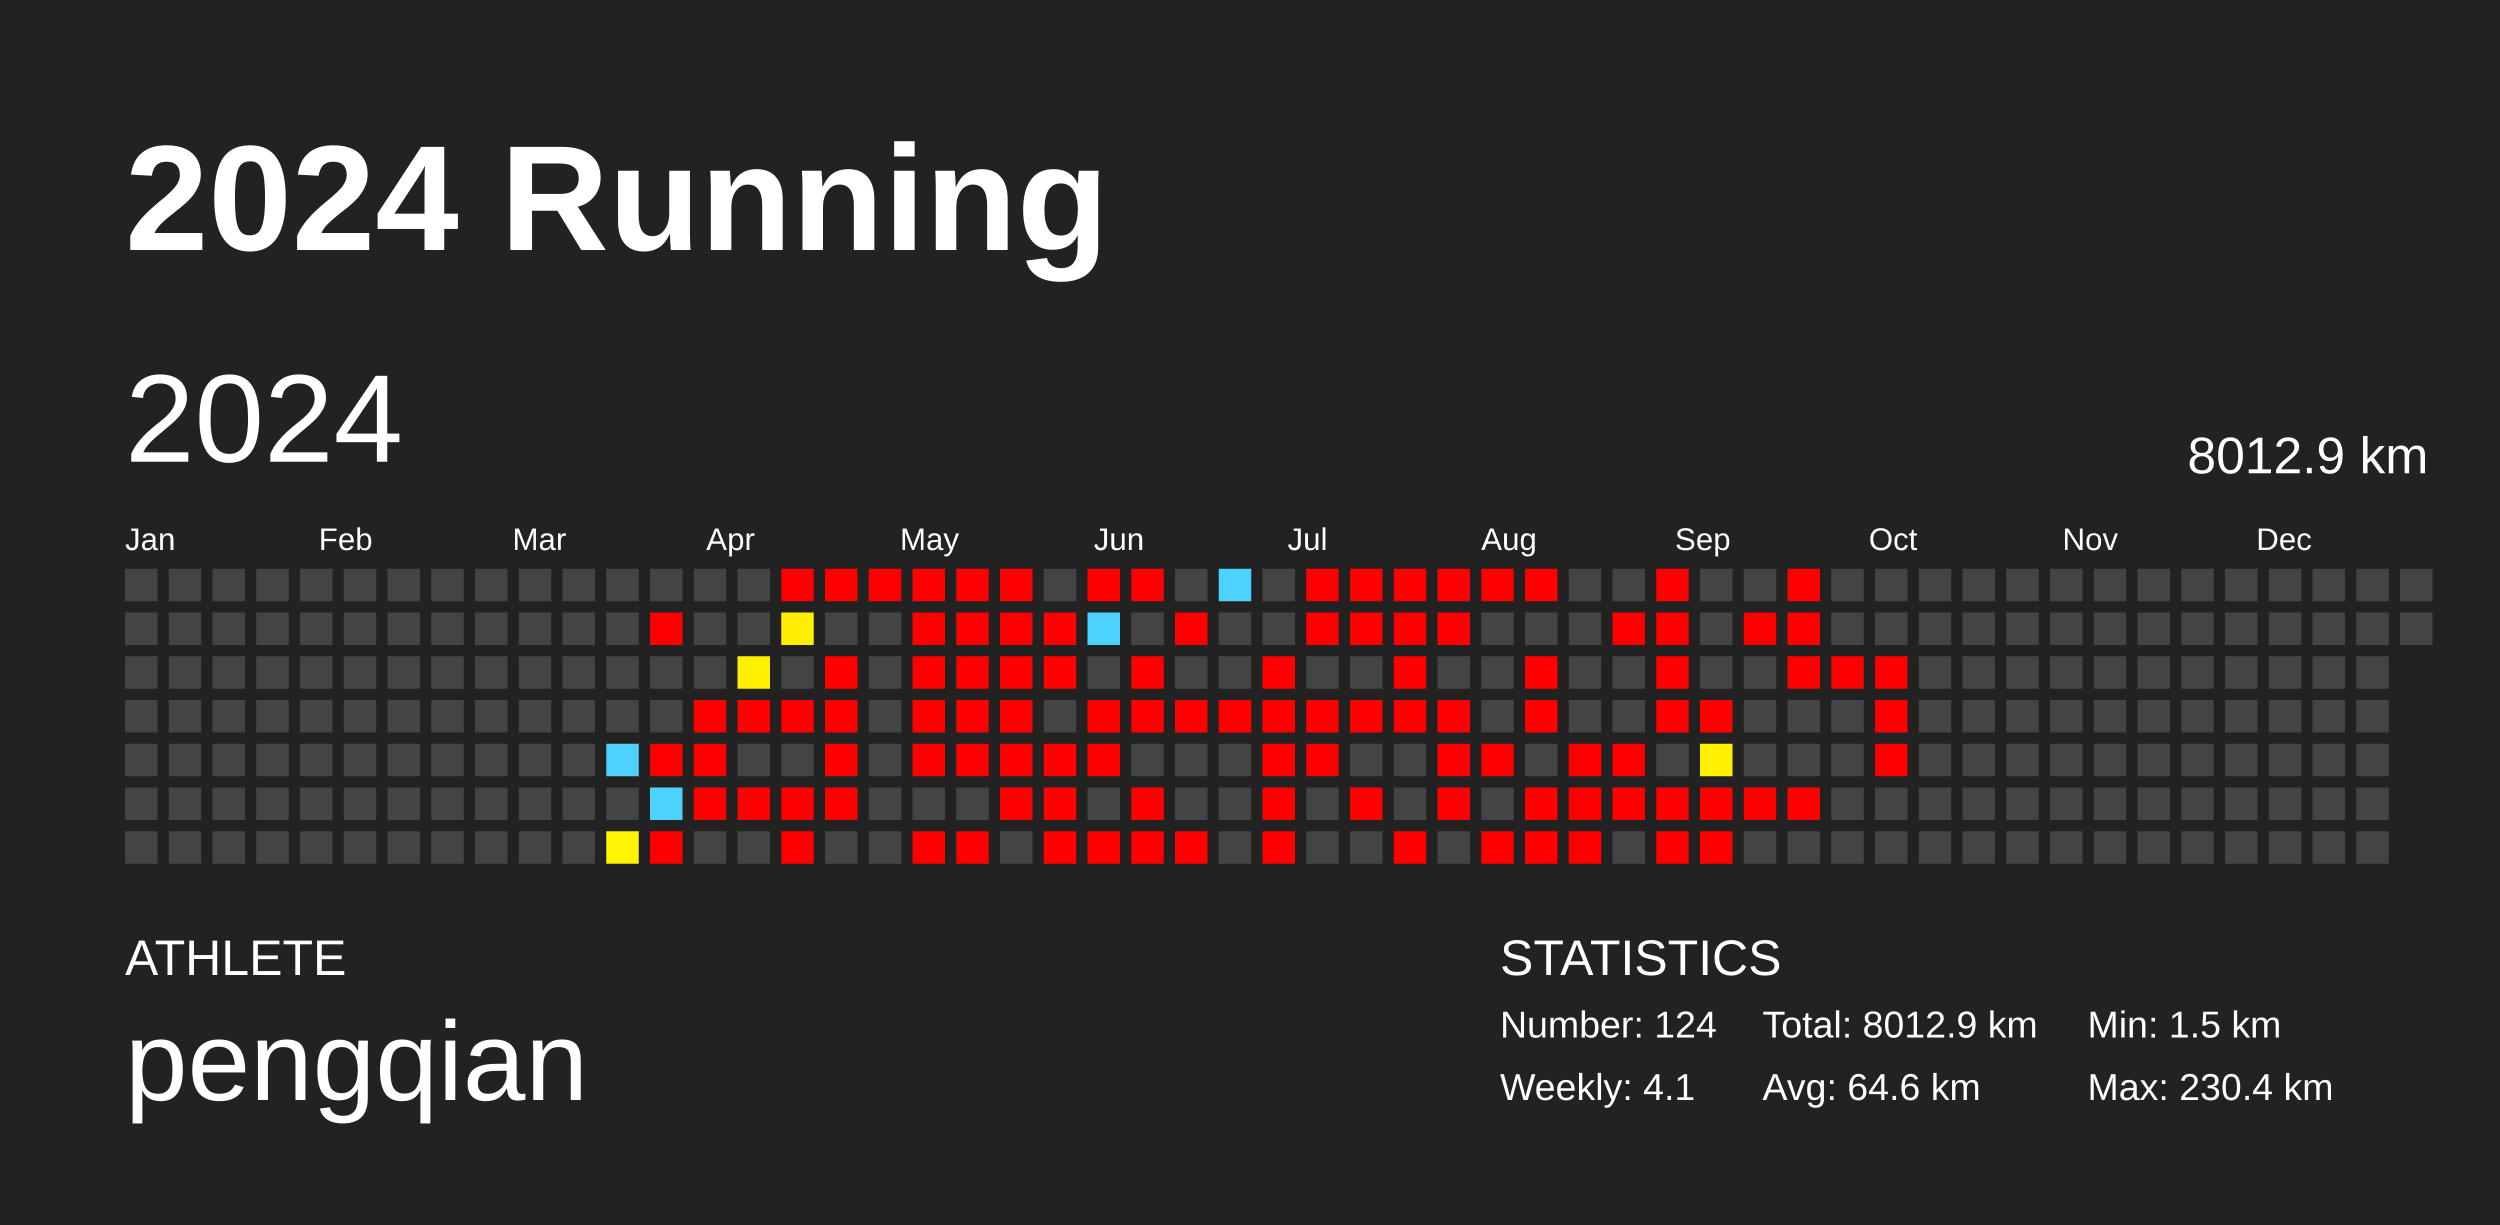
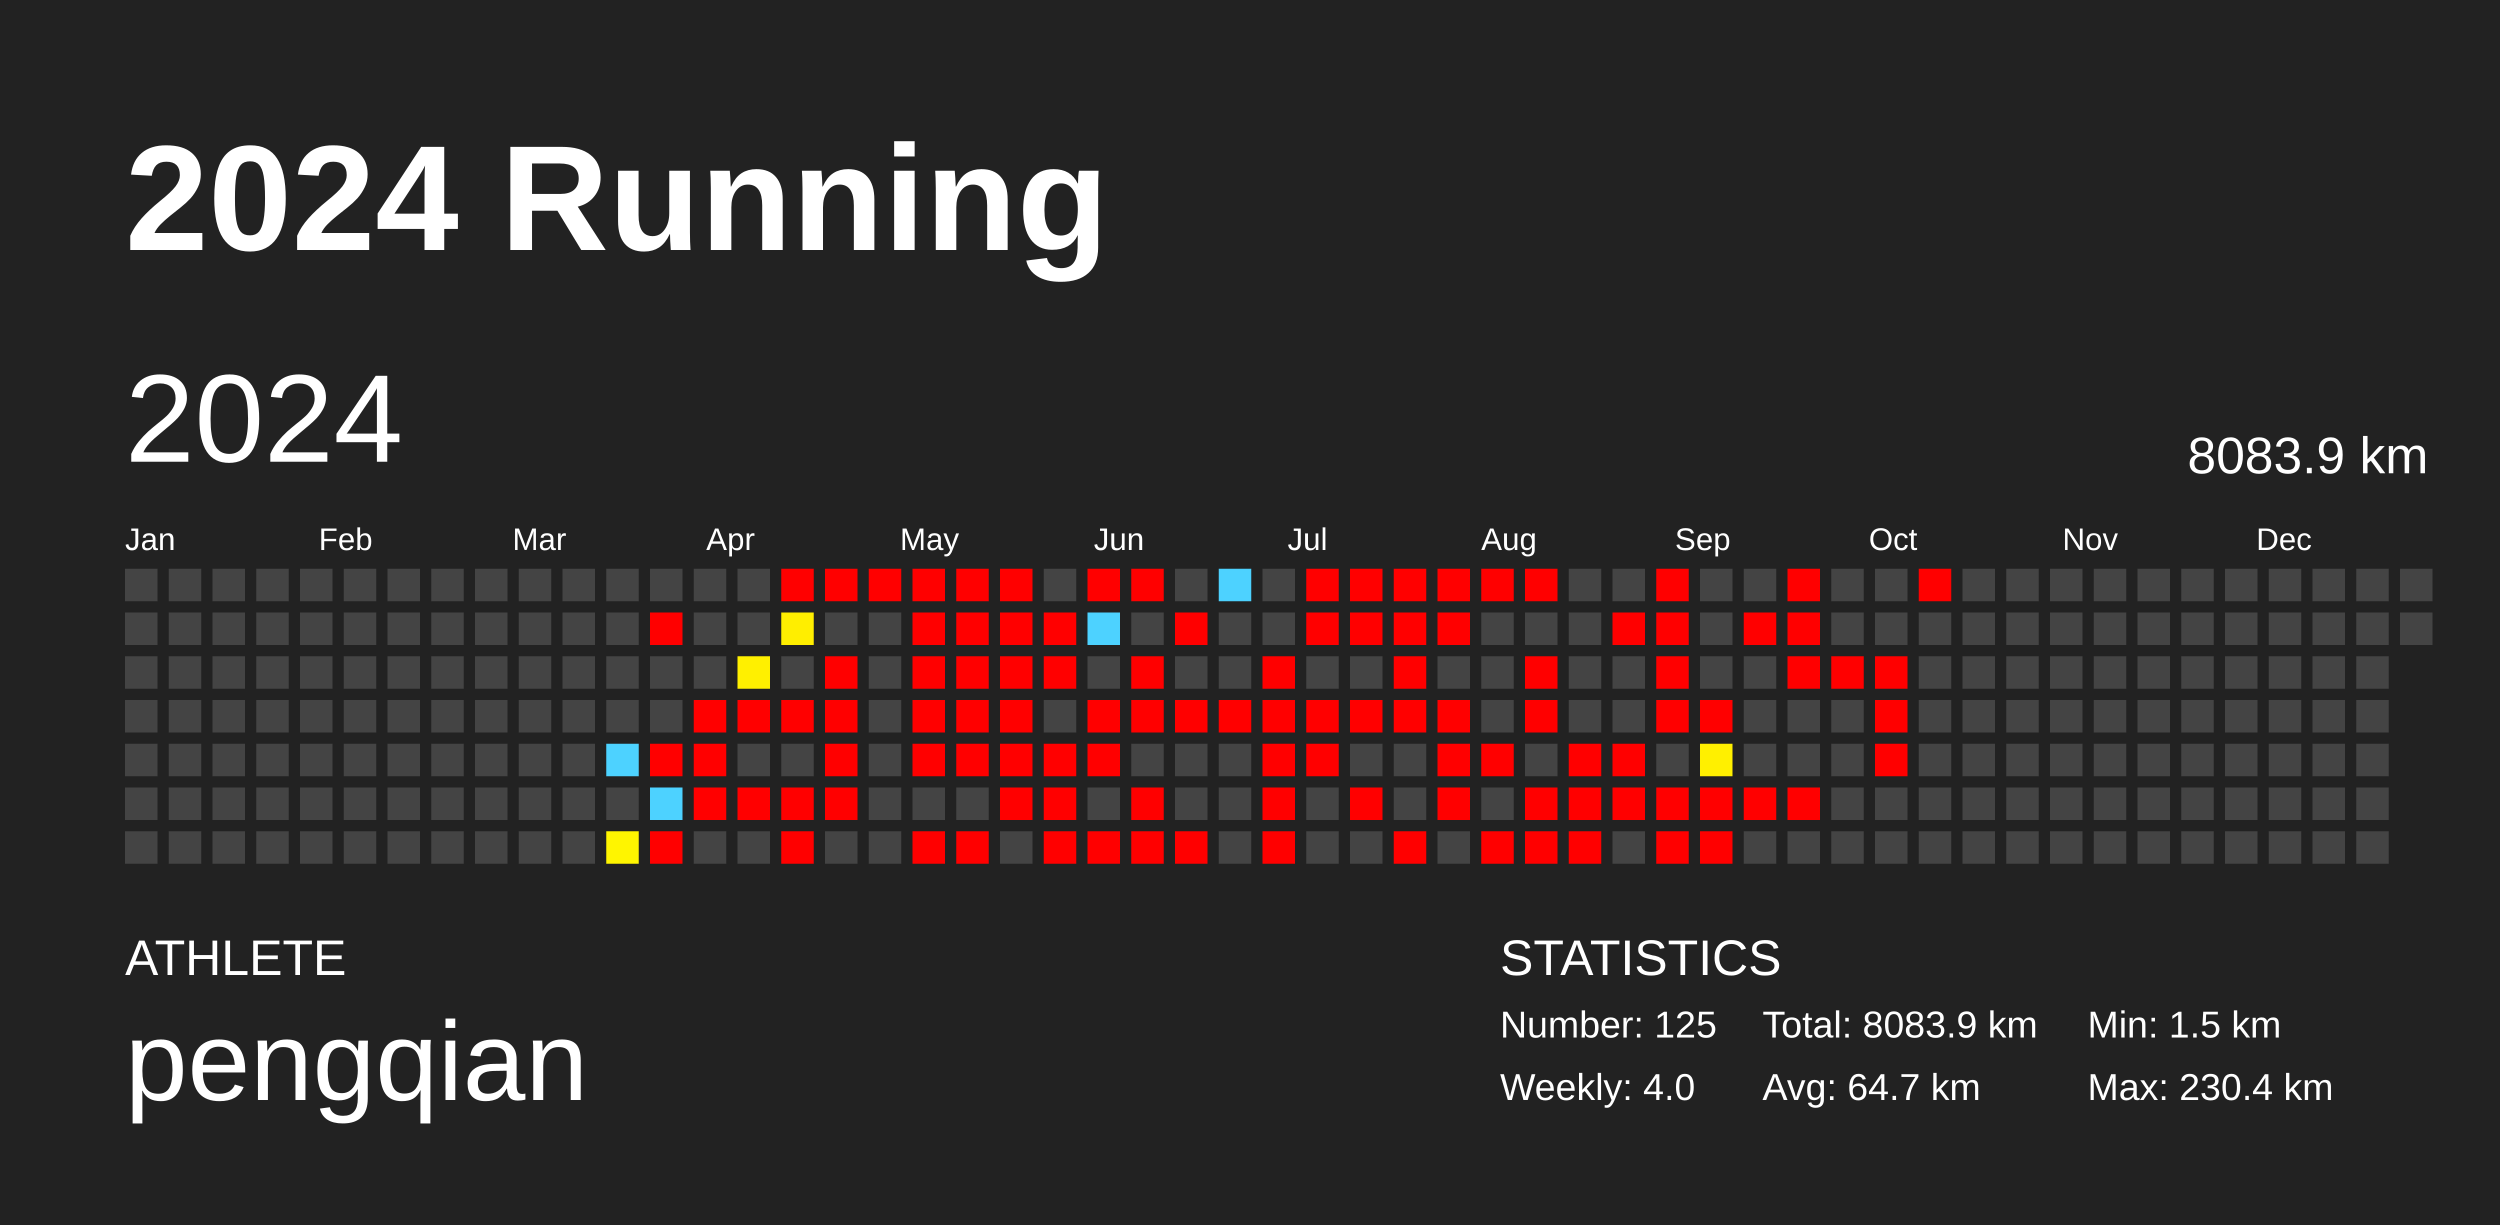
<svg xmlns="http://www.w3.org/2000/svg" baseProfile="full" height="98mm" version="1.1" viewBox="0,0,200,98" width="200mm">
  <defs />
  <rect fill="#222222" height="98" width="200" x="0" y="0" />
  <text fill="#FFFFFF" style="font-size:12px; font-family:Arial; font-weight:bold;" x="10" y="20">2024 Running</text>
  <text fill="#FFFFFF" style="font-size:4px; font-family:Arial" x="10" y="78">ATHLETE</text>
  <text fill="#FFFFFF" style="font-size:9px; font-family:Arial" x="10" y="88">pengqian</text>
  <text fill="#FFFFFF" style="font-size:4px; font-family:Arial" x="120" y="78">STATISTICS</text>
-   <text fill="#FFFFFF" style="font-size:3px; font-family:Arial" x="120" y="83">Number: 124</text>
-   <text fill="#FFFFFF" style="font-size:3px; font-family:Arial" x="120" y="88">Weekly: 4.1</text>
-   <text fill="#FFFFFF" style="font-size:3px; font-family:Arial" x="141" y="83">Total: 8012.9 km</text>
-   <text fill="#FFFFFF" style="font-size:3px; font-family:Arial" x="141" y="88">Avg: 64.6 km</text>
+   <text fill="#FFFFFF" style="font-size:3px; font-family:Arial" x="120" y="83">Number: 125</text>
+   <text fill="#FFFFFF" style="font-size:3px; font-family:Arial" x="120" y="88">Weekly: 4.0</text>
+   <text fill="#FFFFFF" style="font-size:3px; font-family:Arial" x="141" y="83">Total: 8083.9 km</text>
+   <text fill="#FFFFFF" style="font-size:3px; font-family:Arial" x="141" y="88">Avg: 64.7 km</text>
  <text fill="#FFFFFF" style="font-size:3px; font-family:Arial" x="167" y="83">Min: 1.5 km</text>
  <text fill="#FFFFFF" style="font-size:3px; font-family:Arial" x="167" y="88">Max: 230.4 km</text>
  <text dominant-baseline="hanging" fill="#FFFFFF" style="font-size:10.0px; font-family:Arial;" x="10" y="30">2024</text>
-   <text dominant-baseline="hanging" fill="#FFFFFF" style="font-size:4.125px; font-family:Arial;" x="175" y="35">8012.9 km</text>
+   <text dominant-baseline="hanging" fill="#FFFFFF" style="font-size:4.125px; font-family:Arial;" x="175" y="35">8083.9 km</text>
  <text fill="#FFFFFF" style="font-size:2.5px; font-family:Arial" x="10.0" y="44">Jan</text>
  <text fill="#FFFFFF" style="font-size:2.5px; font-family:Arial" x="25.5" y="44">Feb</text>
  <text fill="#FFFFFF" style="font-size:2.5px; font-family:Arial" x="41.0" y="44">Mar</text>
  <text fill="#FFFFFF" style="font-size:2.5px; font-family:Arial" x="56.5" y="44">Apr</text>
  <text fill="#FFFFFF" style="font-size:2.5px; font-family:Arial" x="72.0" y="44">May</text>
  <text fill="#FFFFFF" style="font-size:2.5px; font-family:Arial" x="87.5" y="44">Jun</text>
  <text fill="#FFFFFF" style="font-size:2.5px; font-family:Arial" x="103.0" y="44">Jul</text>
  <text fill="#FFFFFF" style="font-size:2.5px; font-family:Arial" x="118.5" y="44">Aug</text>
  <text fill="#FFFFFF" style="font-size:2.5px; font-family:Arial" x="134.0" y="44">Sep</text>
  <text fill="#FFFFFF" style="font-size:2.5px; font-family:Arial" x="149.5" y="44">Oct</text>
  <text fill="#FFFFFF" style="font-size:2.5px; font-family:Arial" x="165.0" y="44">Nov</text>
  <text fill="#FFFFFF" style="font-size:2.5px; font-family:Arial" x="180.5" y="44">Dec</text>
  <rect fill="#444444" height="2.6" width="2.6" x="10.0" y="45.5" />
  <rect fill="#444444" height="2.6" width="2.6" x="10.0" y="49.0" />
  <rect fill="#444444" height="2.6" width="2.6" x="10.0" y="52.5" />
  <rect fill="#444444" height="2.6" width="2.6" x="10.0" y="56.0" />
  <rect fill="#444444" height="2.6" width="2.6" x="10.0" y="59.5" />
  <rect fill="#444444" height="2.6" width="2.6" x="10.0" y="63.0" />
  <rect fill="#444444" height="2.6" width="2.6" x="10.0" y="66.5" />
  <rect fill="#444444" height="2.6" width="2.6" x="13.5" y="45.5" />
  <rect fill="#444444" height="2.6" width="2.6" x="13.5" y="49.0" />
  <rect fill="#444444" height="2.6" width="2.6" x="13.5" y="52.5" />
  <rect fill="#444444" height="2.6" width="2.6" x="13.5" y="56.0" />
  <rect fill="#444444" height="2.6" width="2.6" x="13.5" y="59.5" />
  <rect fill="#444444" height="2.6" width="2.6" x="13.5" y="63.0" />
  <rect fill="#444444" height="2.6" width="2.6" x="13.5" y="66.5" />
  <rect fill="#444444" height="2.6" width="2.6" x="17.0" y="45.5" />
  <rect fill="#444444" height="2.6" width="2.6" x="17.0" y="49.0" />
  <rect fill="#444444" height="2.6" width="2.6" x="17.0" y="52.5" />
  <rect fill="#444444" height="2.6" width="2.6" x="17.0" y="56.0" />
  <rect fill="#444444" height="2.6" width="2.6" x="17.0" y="59.5" />
  <rect fill="#444444" height="2.6" width="2.6" x="17.0" y="63.0" />
  <rect fill="#444444" height="2.6" width="2.6" x="17.0" y="66.5" />
  <rect fill="#444444" height="2.6" width="2.6" x="20.5" y="45.5" />
  <rect fill="#444444" height="2.6" width="2.6" x="20.5" y="49.0" />
  <rect fill="#444444" height="2.6" width="2.6" x="20.5" y="52.5" />
  <rect fill="#444444" height="2.6" width="2.6" x="20.5" y="56.0" />
  <rect fill="#444444" height="2.6" width="2.6" x="20.5" y="59.5" />
  <rect fill="#444444" height="2.6" width="2.6" x="20.5" y="63.0" />
  <rect fill="#444444" height="2.6" width="2.6" x="20.5" y="66.5" />
  <rect fill="#444444" height="2.6" width="2.6" x="24.0" y="45.5" />
  <rect fill="#444444" height="2.6" width="2.6" x="24.0" y="49.0" />
  <rect fill="#444444" height="2.6" width="2.6" x="24.0" y="52.5" />
  <rect fill="#444444" height="2.6" width="2.6" x="24.0" y="56.0" />
  <rect fill="#444444" height="2.6" width="2.6" x="24.0" y="59.5" />
  <rect fill="#444444" height="2.6" width="2.6" x="24.0" y="63.0" />
  <rect fill="#444444" height="2.6" width="2.6" x="24.0" y="66.5" />
  <rect fill="#444444" height="2.6" width="2.6" x="27.5" y="45.5" />
  <rect fill="#444444" height="2.6" width="2.6" x="27.5" y="49.0" />
  <rect fill="#444444" height="2.6" width="2.6" x="27.5" y="52.5" />
  <rect fill="#444444" height="2.6" width="2.6" x="27.5" y="56.0" />
  <rect fill="#444444" height="2.6" width="2.6" x="27.5" y="59.5" />
  <rect fill="#444444" height="2.6" width="2.6" x="27.5" y="63.0" />
  <rect fill="#444444" height="2.6" width="2.6" x="27.5" y="66.5" />
  <rect fill="#444444" height="2.6" width="2.6" x="31.0" y="45.5" />
  <rect fill="#444444" height="2.6" width="2.6" x="31.0" y="49.0" />
  <rect fill="#444444" height="2.6" width="2.6" x="31.0" y="52.5" />
  <rect fill="#444444" height="2.6" width="2.6" x="31.0" y="56.0" />
  <rect fill="#444444" height="2.6" width="2.6" x="31.0" y="59.5" />
  <rect fill="#444444" height="2.6" width="2.6" x="31.0" y="63.0" />
  <rect fill="#444444" height="2.6" width="2.6" x="31.0" y="66.5" />
  <rect fill="#444444" height="2.6" width="2.6" x="34.5" y="45.5" />
  <rect fill="#444444" height="2.6" width="2.6" x="34.5" y="49.0" />
  <rect fill="#444444" height="2.6" width="2.6" x="34.5" y="52.5" />
  <rect fill="#444444" height="2.6" width="2.6" x="34.5" y="56.0" />
  <rect fill="#444444" height="2.6" width="2.6" x="34.5" y="59.5" />
  <rect fill="#444444" height="2.6" width="2.6" x="34.5" y="63.0" />
  <rect fill="#444444" height="2.6" width="2.6" x="34.5" y="66.5" />
  <rect fill="#444444" height="2.6" width="2.6" x="38.0" y="45.5" />
  <rect fill="#444444" height="2.6" width="2.6" x="38.0" y="49.0" />
  <rect fill="#444444" height="2.6" width="2.6" x="38.0" y="52.5" />
  <rect fill="#444444" height="2.6" width="2.6" x="38.0" y="56.0" />
  <rect fill="#444444" height="2.6" width="2.6" x="38.0" y="59.5" />
  <rect fill="#444444" height="2.6" width="2.6" x="38.0" y="63.0" />
  <rect fill="#444444" height="2.6" width="2.6" x="38.0" y="66.5" />
  <rect fill="#444444" height="2.6" width="2.6" x="41.5" y="45.5" />
  <rect fill="#444444" height="2.6" width="2.6" x="41.5" y="49.0" />
  <rect fill="#444444" height="2.6" width="2.6" x="41.5" y="52.5" />
  <rect fill="#444444" height="2.6" width="2.6" x="41.5" y="56.0" />
  <rect fill="#444444" height="2.6" width="2.6" x="41.5" y="59.5" />
  <rect fill="#444444" height="2.6" width="2.6" x="41.5" y="63.0" />
  <rect fill="#444444" height="2.6" width="2.6" x="41.5" y="66.5" />
  <rect fill="#444444" height="2.6" width="2.6" x="45.0" y="45.5" />
  <rect fill="#444444" height="2.6" width="2.6" x="45.0" y="49.0" />
  <rect fill="#444444" height="2.6" width="2.6" x="45.0" y="52.5" />
  <rect fill="#444444" height="2.6" width="2.6" x="45.0" y="56.0" />
  <rect fill="#444444" height="2.6" width="2.6" x="45.0" y="59.5" />
  <rect fill="#444444" height="2.6" width="2.6" x="45.0" y="63.0" />
  <rect fill="#444444" height="2.6" width="2.6" x="45.0" y="66.5" />
  <rect fill="#444444" height="2.6" width="2.6" x="48.5" y="45.5" />
  <rect fill="#444444" height="2.6" width="2.6" x="48.5" y="49.0" />
  <rect fill="#444444" height="2.6" width="2.6" x="48.5" y="52.5" />
  <rect fill="#444444" height="2.6" width="2.6" x="48.5" y="56.0" />
  <rect fill="#4dd2ff" height="2.6" width="2.6" x="48.5" y="59.5" />
  <rect fill="#444444" height="2.6" width="2.6" x="48.5" y="63.0" />
  <rect fill="#fff500" height="2.6" width="2.6" x="48.5" y="66.5" />
  <rect fill="#444444" height="2.6" width="2.6" x="52.0" y="45.5" />
  <rect fill="red" height="2.6" width="2.6" x="52.0" y="49.0" />
  <rect fill="#444444" height="2.6" width="2.6" x="52.0" y="52.5" />
  <rect fill="#444444" height="2.6" width="2.6" x="52.0" y="56.0" />
  <rect fill="red" height="2.6" width="2.6" x="52.0" y="59.5" />
  <rect fill="#4dd2ff" height="2.6" width="2.6" x="52.0" y="63.0" />
  <rect fill="red" height="2.6" width="2.6" x="52.0" y="66.5" />
  <rect fill="#444444" height="2.6" width="2.6" x="55.5" y="45.5" />
  <rect fill="#444444" height="2.6" width="2.6" x="55.5" y="49.0" />
  <rect fill="#444444" height="2.6" width="2.6" x="55.5" y="52.5" />
  <rect fill="red" height="2.6" width="2.6" x="55.5" y="56.0" />
  <rect fill="red" height="2.6" width="2.6" x="55.5" y="59.5" />
  <rect fill="red" height="2.6" width="2.6" x="55.5" y="63.0" />
  <rect fill="#444444" height="2.6" width="2.6" x="55.5" y="66.5" />
  <rect fill="#444444" height="2.6" width="2.6" x="59.0" y="45.5" />
  <rect fill="#444444" height="2.6" width="2.6" x="59.0" y="49.0" />
  <rect fill="#fff000" height="2.6" width="2.6" x="59.0" y="52.5" />
  <rect fill="red" height="2.6" width="2.6" x="59.0" y="56.0" />
  <rect fill="#444444" height="2.6" width="2.6" x="59.0" y="59.5" />
  <rect fill="red" height="2.6" width="2.6" x="59.0" y="63.0" />
  <rect fill="#444444" height="2.6" width="2.6" x="59.0" y="66.5" />
  <rect fill="red" height="2.6" width="2.6" x="62.5" y="45.5" />
  <rect fill="#ffee00" height="2.6" width="2.6" x="62.5" y="49.0" />
  <rect fill="#444444" height="2.6" width="2.6" x="62.5" y="52.5" />
  <rect fill="red" height="2.6" width="2.6" x="62.5" y="56.0" />
  <rect fill="#444444" height="2.6" width="2.6" x="62.5" y="59.5" />
  <rect fill="red" height="2.6" width="2.6" x="62.5" y="63.0" />
  <rect fill="red" height="2.6" width="2.6" x="62.5" y="66.5" />
  <rect fill="red" height="2.6" width="2.6" x="66.0" y="45.5" />
  <rect fill="#444444" height="2.6" width="2.6" x="66.0" y="49.0" />
  <rect fill="red" height="2.6" width="2.6" x="66.0" y="52.5" />
  <rect fill="red" height="2.6" width="2.6" x="66.0" y="56.0" />
  <rect fill="red" height="2.6" width="2.6" x="66.0" y="59.5" />
  <rect fill="red" height="2.6" width="2.6" x="66.0" y="63.0" />
  <rect fill="#444444" height="2.6" width="2.6" x="66.0" y="66.5" />
  <rect fill="red" height="2.6" width="2.6" x="69.5" y="45.5" />
  <rect fill="#444444" height="2.6" width="2.6" x="69.5" y="49.0" />
  <rect fill="#444444" height="2.6" width="2.6" x="69.5" y="52.5" />
  <rect fill="#444444" height="2.6" width="2.6" x="69.5" y="56.0" />
  <rect fill="#444444" height="2.6" width="2.6" x="69.5" y="59.5" />
  <rect fill="#444444" height="2.6" width="2.6" x="69.5" y="63.0" />
  <rect fill="#444444" height="2.6" width="2.6" x="69.5" y="66.5" />
  <rect fill="red" height="2.6" width="2.6" x="73.0" y="45.5" />
  <rect fill="red" height="2.6" width="2.6" x="73.0" y="49.0" />
  <rect fill="red" height="2.6" width="2.6" x="73.0" y="52.5" />
  <rect fill="red" height="2.6" width="2.6" x="73.0" y="56.0" />
  <rect fill="red" height="2.6" width="2.6" x="73.0" y="59.5" />
  <rect fill="#444444" height="2.6" width="2.6" x="73.0" y="63.0" />
  <rect fill="red" height="2.6" width="2.6" x="73.0" y="66.5" />
  <rect fill="red" height="2.6" width="2.6" x="76.5" y="45.5" />
  <rect fill="red" height="2.6" width="2.6" x="76.5" y="49.0" />
  <rect fill="red" height="2.6" width="2.6" x="76.5" y="52.5" />
  <rect fill="red" height="2.6" width="2.6" x="76.5" y="56.0" />
  <rect fill="red" height="2.6" width="2.6" x="76.5" y="59.5" />
  <rect fill="#444444" height="2.6" width="2.6" x="76.5" y="63.0" />
  <rect fill="red" height="2.6" width="2.6" x="76.5" y="66.5" />
  <rect fill="red" height="2.6" width="2.6" x="80.0" y="45.5" />
  <rect fill="red" height="2.6" width="2.6" x="80.0" y="49.0" />
  <rect fill="red" height="2.6" width="2.6" x="80.0" y="52.5" />
  <rect fill="red" height="2.6" width="2.6" x="80.0" y="56.0" />
  <rect fill="red" height="2.6" width="2.6" x="80.0" y="59.5" />
  <rect fill="red" height="2.6" width="2.6" x="80.0" y="63.0" />
  <rect fill="#444444" height="2.6" width="2.6" x="80.0" y="66.5" />
  <rect fill="#444444" height="2.6" width="2.6" x="83.5" y="45.5" />
  <rect fill="red" height="2.6" width="2.6" x="83.5" y="49.0" />
  <rect fill="red" height="2.6" width="2.6" x="83.5" y="52.5" />
  <rect fill="#444444" height="2.6" width="2.6" x="83.5" y="56.0" />
  <rect fill="red" height="2.6" width="2.6" x="83.5" y="59.5" />
  <rect fill="red" height="2.6" width="2.6" x="83.5" y="63.0" />
  <rect fill="red" height="2.6" width="2.6" x="83.5" y="66.5" />
  <rect fill="red" height="2.6" width="2.6" x="87.0" y="45.5" />
  <rect fill="#4dd2ff" height="2.6" width="2.6" x="87.0" y="49.0" />
  <rect fill="#444444" height="2.6" width="2.6" x="87.0" y="52.5" />
  <rect fill="red" height="2.6" width="2.6" x="87.0" y="56.0" />
  <rect fill="red" height="2.6" width="2.6" x="87.0" y="59.5" />
  <rect fill="#444444" height="2.6" width="2.6" x="87.0" y="63.0" />
  <rect fill="red" height="2.6" width="2.6" x="87.0" y="66.5" />
  <rect fill="red" height="2.6" width="2.6" x="90.5" y="45.5" />
  <rect fill="#444444" height="2.6" width="2.6" x="90.5" y="49.0" />
  <rect fill="red" height="2.6" width="2.6" x="90.5" y="52.5" />
  <rect fill="red" height="2.6" width="2.6" x="90.5" y="56.0" />
  <rect fill="#444444" height="2.6" width="2.6" x="90.5" y="59.5" />
  <rect fill="red" height="2.6" width="2.6" x="90.5" y="63.0" />
  <rect fill="red" height="2.6" width="2.6" x="90.5" y="66.5" />
  <rect fill="#444444" height="2.6" width="2.6" x="94.0" y="45.5" />
  <rect fill="red" height="2.6" width="2.6" x="94.0" y="49.0" />
  <rect fill="#444444" height="2.6" width="2.6" x="94.0" y="52.5" />
  <rect fill="red" height="2.6" width="2.6" x="94.0" y="56.0" />
  <rect fill="#444444" height="2.6" width="2.6" x="94.0" y="59.5" />
  <rect fill="#444444" height="2.6" width="2.6" x="94.0" y="63.0" />
  <rect fill="red" height="2.6" width="2.6" x="94.0" y="66.5" />
  <rect fill="#4dd2ff" height="2.6" width="2.6" x="97.5" y="45.5" />
  <rect fill="#444444" height="2.6" width="2.6" x="97.5" y="49.0" />
  <rect fill="#444444" height="2.6" width="2.6" x="97.5" y="52.5" />
  <rect fill="red" height="2.6" width="2.6" x="97.5" y="56.0" />
  <rect fill="#444444" height="2.6" width="2.6" x="97.5" y="59.5" />
  <rect fill="#444444" height="2.6" width="2.6" x="97.5" y="63.0" />
  <rect fill="#444444" height="2.6" width="2.6" x="97.5" y="66.5" />
  <rect fill="#444444" height="2.6" width="2.6" x="101.0" y="45.5" />
  <rect fill="#444444" height="2.6" width="2.6" x="101.0" y="49.0" />
  <rect fill="red" height="2.6" width="2.6" x="101.0" y="52.5" />
  <rect fill="red" height="2.6" width="2.6" x="101.0" y="56.0" />
  <rect fill="red" height="2.6" width="2.6" x="101.0" y="59.5" />
  <rect fill="red" height="2.6" width="2.6" x="101.0" y="63.0" />
  <rect fill="red" height="2.6" width="2.6" x="101.0" y="66.5" />
  <rect fill="red" height="2.6" width="2.6" x="104.5" y="45.5" />
  <rect fill="red" height="2.6" width="2.6" x="104.5" y="49.0" />
  <rect fill="#444444" height="2.6" width="2.6" x="104.5" y="52.5" />
  <rect fill="red" height="2.6" width="2.6" x="104.5" y="56.0" />
  <rect fill="red" height="2.6" width="2.6" x="104.5" y="59.5" />
  <rect fill="#444444" height="2.6" width="2.6" x="104.5" y="63.0" />
  <rect fill="#444444" height="2.6" width="2.6" x="104.5" y="66.5" />
  <rect fill="red" height="2.6" width="2.6" x="108.0" y="45.5" />
  <rect fill="red" height="2.6" width="2.6" x="108.0" y="49.0" />
  <rect fill="#444444" height="2.6" width="2.6" x="108.0" y="52.5" />
  <rect fill="red" height="2.6" width="2.6" x="108.0" y="56.0" />
  <rect fill="#444444" height="2.6" width="2.6" x="108.0" y="59.5" />
  <rect fill="red" height="2.6" width="2.6" x="108.0" y="63.0" />
  <rect fill="#444444" height="2.6" width="2.6" x="108.0" y="66.5" />
  <rect fill="red" height="2.6" width="2.6" x="111.5" y="45.5" />
  <rect fill="red" height="2.6" width="2.6" x="111.5" y="49.0" />
  <rect fill="red" height="2.6" width="2.6" x="111.5" y="52.5" />
  <rect fill="red" height="2.6" width="2.6" x="111.5" y="56.0" />
  <rect fill="#444444" height="2.6" width="2.6" x="111.5" y="59.5" />
  <rect fill="#444444" height="2.6" width="2.6" x="111.5" y="63.0" />
  <rect fill="red" height="2.6" width="2.6" x="111.5" y="66.5" />
  <rect fill="red" height="2.6" width="2.6" x="115.0" y="45.5" />
  <rect fill="red" height="2.6" width="2.6" x="115.0" y="49.0" />
  <rect fill="#444444" height="2.6" width="2.6" x="115.0" y="52.5" />
  <rect fill="red" height="2.6" width="2.6" x="115.0" y="56.0" />
  <rect fill="red" height="2.6" width="2.6" x="115.0" y="59.5" />
  <rect fill="red" height="2.6" width="2.6" x="115.0" y="63.0" />
  <rect fill="#444444" height="2.6" width="2.6" x="115.0" y="66.5" />
  <rect fill="red" height="2.6" width="2.6" x="118.5" y="45.5" />
  <rect fill="#444444" height="2.6" width="2.6" x="118.5" y="49.0" />
  <rect fill="#444444" height="2.6" width="2.6" x="118.5" y="52.5" />
  <rect fill="#444444" height="2.6" width="2.6" x="118.5" y="56.0" />
  <rect fill="red" height="2.6" width="2.6" x="118.5" y="59.5" />
  <rect fill="#444444" height="2.6" width="2.6" x="118.5" y="63.0" />
  <rect fill="red" height="2.6" width="2.6" x="118.5" y="66.5" />
  <rect fill="red" height="2.6" width="2.6" x="122.0" y="45.5" />
  <rect fill="#444444" height="2.6" width="2.6" x="122.0" y="49.0" />
  <rect fill="red" height="2.6" width="2.6" x="122.0" y="52.5" />
  <rect fill="red" height="2.6" width="2.6" x="122.0" y="56.0" />
  <rect fill="#444444" height="2.6" width="2.6" x="122.0" y="59.5" />
  <rect fill="red" height="2.6" width="2.6" x="122.0" y="63.0" />
  <rect fill="red" height="2.6" width="2.6" x="122.0" y="66.5" />
  <rect fill="#444444" height="2.6" width="2.6" x="125.5" y="45.5" />
  <rect fill="#444444" height="2.6" width="2.6" x="125.5" y="49.0" />
  <rect fill="#444444" height="2.6" width="2.6" x="125.5" y="52.5" />
  <rect fill="#444444" height="2.6" width="2.6" x="125.5" y="56.0" />
  <rect fill="red" height="2.6" width="2.6" x="125.5" y="59.5" />
  <rect fill="red" height="2.6" width="2.6" x="125.5" y="63.0" />
  <rect fill="red" height="2.6" width="2.6" x="125.5" y="66.5" />
  <rect fill="#444444" height="2.6" width="2.6" x="129.0" y="45.5" />
  <rect fill="red" height="2.6" width="2.6" x="129.0" y="49.0" />
  <rect fill="#444444" height="2.6" width="2.6" x="129.0" y="52.5" />
  <rect fill="#444444" height="2.6" width="2.6" x="129.0" y="56.0" />
  <rect fill="red" height="2.6" width="2.6" x="129.0" y="59.5" />
  <rect fill="red" height="2.6" width="2.6" x="129.0" y="63.0" />
  <rect fill="#444444" height="2.6" width="2.6" x="129.0" y="66.5" />
  <rect fill="red" height="2.6" width="2.6" x="132.5" y="45.5" />
  <rect fill="red" height="2.6" width="2.6" x="132.5" y="49.0" />
  <rect fill="red" height="2.6" width="2.6" x="132.5" y="52.5" />
  <rect fill="red" height="2.6" width="2.6" x="132.5" y="56.0" />
  <rect fill="#444444" height="2.6" width="2.6" x="132.5" y="59.5" />
  <rect fill="red" height="2.6" width="2.6" x="132.5" y="63.0" />
  <rect fill="red" height="2.6" width="2.6" x="132.5" y="66.5" />
  <rect fill="#444444" height="2.6" width="2.6" x="136.0" y="45.5" />
  <rect fill="#444444" height="2.6" width="2.6" x="136.0" y="49.0" />
  <rect fill="#444444" height="2.6" width="2.6" x="136.0" y="52.5" />
  <rect fill="red" height="2.6" width="2.6" x="136.0" y="56.0" />
  <rect fill="#fff000" height="2.6" width="2.6" x="136.0" y="59.5" />
  <rect fill="red" height="2.6" width="2.6" x="136.0" y="63.0" />
  <rect fill="red" height="2.6" width="2.6" x="136.0" y="66.5" />
  <rect fill="#444444" height="2.6" width="2.6" x="139.5" y="45.5" />
  <rect fill="red" height="2.6" width="2.6" x="139.5" y="49.0" />
  <rect fill="#444444" height="2.6" width="2.6" x="139.5" y="52.5" />
  <rect fill="#444444" height="2.6" width="2.6" x="139.5" y="56.0" />
  <rect fill="#444444" height="2.6" width="2.6" x="139.5" y="59.5" />
  <rect fill="red" height="2.6" width="2.6" x="139.5" y="63.0" />
  <rect fill="#444444" height="2.6" width="2.6" x="139.5" y="66.5" />
  <rect fill="red" height="2.6" width="2.6" x="143.0" y="45.5" />
  <rect fill="red" height="2.6" width="2.6" x="143.0" y="49.0" />
  <rect fill="red" height="2.6" width="2.6" x="143.0" y="52.5" />
  <rect fill="#444444" height="2.6" width="2.6" x="143.0" y="56.0" />
  <rect fill="#444444" height="2.6" width="2.6" x="143.0" y="59.5" />
  <rect fill="red" height="2.6" width="2.6" x="143.0" y="63.0" />
  <rect fill="#444444" height="2.6" width="2.6" x="143.0" y="66.5" />
  <rect fill="#444444" height="2.6" width="2.6" x="146.5" y="45.5" />
  <rect fill="#444444" height="2.6" width="2.6" x="146.5" y="49.0" />
  <rect fill="red" height="2.6" width="2.6" x="146.5" y="52.5" />
  <rect fill="#444444" height="2.6" width="2.6" x="146.5" y="56.0" />
  <rect fill="#444444" height="2.6" width="2.6" x="146.5" y="59.5" />
  <rect fill="#444444" height="2.6" width="2.6" x="146.5" y="63.0" />
  <rect fill="#444444" height="2.6" width="2.6" x="146.5" y="66.5" />
  <rect fill="#444444" height="2.6" width="2.6" x="150.0" y="45.5" />
  <rect fill="#444444" height="2.6" width="2.6" x="150.0" y="49.0" />
  <rect fill="red" height="2.6" width="2.6" x="150.0" y="52.5" />
  <rect fill="red" height="2.6" width="2.6" x="150.0" y="56.0" />
  <rect fill="red" height="2.6" width="2.6" x="150.0" y="59.5" />
  <rect fill="#444444" height="2.6" width="2.6" x="150.0" y="63.0" />
  <rect fill="#444444" height="2.6" width="2.6" x="150.0" y="66.5" />
-   <rect fill="#444444" height="2.6" width="2.6" x="153.5" y="45.5" />
+   <rect fill="red" height="2.6" width="2.6" x="153.5" y="45.5" />
  <rect fill="#444444" height="2.6" width="2.6" x="153.5" y="49.0" />
  <rect fill="#444444" height="2.6" width="2.6" x="153.5" y="52.5" />
  <rect fill="#444444" height="2.6" width="2.6" x="153.5" y="56.0" />
  <rect fill="#444444" height="2.6" width="2.6" x="153.5" y="59.5" />
  <rect fill="#444444" height="2.6" width="2.6" x="153.5" y="63.0" />
  <rect fill="#444444" height="2.6" width="2.6" x="153.5" y="66.5" />
  <rect fill="#444444" height="2.6" width="2.6" x="157.0" y="45.5" />
  <rect fill="#444444" height="2.6" width="2.6" x="157.0" y="49.0" />
  <rect fill="#444444" height="2.6" width="2.6" x="157.0" y="52.5" />
  <rect fill="#444444" height="2.6" width="2.6" x="157.0" y="56.0" />
  <rect fill="#444444" height="2.6" width="2.6" x="157.0" y="59.5" />
  <rect fill="#444444" height="2.6" width="2.6" x="157.0" y="63.0" />
  <rect fill="#444444" height="2.6" width="2.6" x="157.0" y="66.5" />
  <rect fill="#444444" height="2.6" width="2.6" x="160.5" y="45.5" />
  <rect fill="#444444" height="2.6" width="2.6" x="160.5" y="49.0" />
  <rect fill="#444444" height="2.6" width="2.6" x="160.5" y="52.5" />
  <rect fill="#444444" height="2.6" width="2.6" x="160.5" y="56.0" />
  <rect fill="#444444" height="2.6" width="2.6" x="160.5" y="59.5" />
  <rect fill="#444444" height="2.6" width="2.6" x="160.5" y="63.0" />
  <rect fill="#444444" height="2.6" width="2.6" x="160.5" y="66.5" />
  <rect fill="#444444" height="2.6" width="2.6" x="164.0" y="45.5" />
  <rect fill="#444444" height="2.6" width="2.6" x="164.0" y="49.0" />
  <rect fill="#444444" height="2.6" width="2.6" x="164.0" y="52.5" />
  <rect fill="#444444" height="2.6" width="2.6" x="164.0" y="56.0" />
  <rect fill="#444444" height="2.6" width="2.6" x="164.0" y="59.5" />
  <rect fill="#444444" height="2.6" width="2.6" x="164.0" y="63.0" />
  <rect fill="#444444" height="2.6" width="2.6" x="164.0" y="66.5" />
  <rect fill="#444444" height="2.6" width="2.6" x="167.5" y="45.5" />
  <rect fill="#444444" height="2.6" width="2.6" x="167.5" y="49.0" />
  <rect fill="#444444" height="2.6" width="2.6" x="167.5" y="52.5" />
  <rect fill="#444444" height="2.6" width="2.6" x="167.5" y="56.0" />
  <rect fill="#444444" height="2.6" width="2.6" x="167.5" y="59.5" />
  <rect fill="#444444" height="2.6" width="2.6" x="167.5" y="63.0" />
  <rect fill="#444444" height="2.6" width="2.6" x="167.5" y="66.5" />
  <rect fill="#444444" height="2.6" width="2.6" x="171.0" y="45.5" />
  <rect fill="#444444" height="2.6" width="2.6" x="171.0" y="49.0" />
  <rect fill="#444444" height="2.6" width="2.6" x="171.0" y="52.5" />
  <rect fill="#444444" height="2.6" width="2.6" x="171.0" y="56.0" />
  <rect fill="#444444" height="2.6" width="2.6" x="171.0" y="59.5" />
  <rect fill="#444444" height="2.6" width="2.6" x="171.0" y="63.0" />
  <rect fill="#444444" height="2.6" width="2.6" x="171.0" y="66.5" />
  <rect fill="#444444" height="2.6" width="2.6" x="174.5" y="45.5" />
  <rect fill="#444444" height="2.6" width="2.6" x="174.5" y="49.0" />
  <rect fill="#444444" height="2.6" width="2.6" x="174.5" y="52.5" />
  <rect fill="#444444" height="2.6" width="2.6" x="174.5" y="56.0" />
  <rect fill="#444444" height="2.6" width="2.6" x="174.5" y="59.5" />
  <rect fill="#444444" height="2.6" width="2.6" x="174.5" y="63.0" />
  <rect fill="#444444" height="2.6" width="2.6" x="174.5" y="66.5" />
  <rect fill="#444444" height="2.6" width="2.6" x="178.0" y="45.5" />
  <rect fill="#444444" height="2.6" width="2.6" x="178.0" y="49.0" />
  <rect fill="#444444" height="2.6" width="2.6" x="178.0" y="52.5" />
  <rect fill="#444444" height="2.6" width="2.6" x="178.0" y="56.0" />
  <rect fill="#444444" height="2.6" width="2.6" x="178.0" y="59.5" />
  <rect fill="#444444" height="2.6" width="2.6" x="178.0" y="63.0" />
  <rect fill="#444444" height="2.6" width="2.6" x="178.0" y="66.5" />
  <rect fill="#444444" height="2.6" width="2.6" x="181.5" y="45.5" />
  <rect fill="#444444" height="2.6" width="2.6" x="181.5" y="49.0" />
  <rect fill="#444444" height="2.6" width="2.6" x="181.5" y="52.5" />
  <rect fill="#444444" height="2.6" width="2.6" x="181.5" y="56.0" />
  <rect fill="#444444" height="2.6" width="2.6" x="181.5" y="59.5" />
  <rect fill="#444444" height="2.6" width="2.6" x="181.5" y="63.0" />
  <rect fill="#444444" height="2.6" width="2.6" x="181.5" y="66.5" />
  <rect fill="#444444" height="2.6" width="2.6" x="185.0" y="45.5" />
  <rect fill="#444444" height="2.6" width="2.6" x="185.0" y="49.0" />
  <rect fill="#444444" height="2.6" width="2.6" x="185.0" y="52.5" />
  <rect fill="#444444" height="2.6" width="2.6" x="185.0" y="56.0" />
  <rect fill="#444444" height="2.6" width="2.6" x="185.0" y="59.5" />
  <rect fill="#444444" height="2.6" width="2.6" x="185.0" y="63.0" />
  <rect fill="#444444" height="2.6" width="2.6" x="185.0" y="66.5" />
  <rect fill="#444444" height="2.6" width="2.6" x="188.5" y="45.5" />
  <rect fill="#444444" height="2.6" width="2.6" x="188.5" y="49.0" />
  <rect fill="#444444" height="2.6" width="2.6" x="188.5" y="52.5" />
  <rect fill="#444444" height="2.6" width="2.6" x="188.5" y="56.0" />
  <rect fill="#444444" height="2.6" width="2.6" x="188.5" y="59.5" />
  <rect fill="#444444" height="2.6" width="2.6" x="188.5" y="63.0" />
  <rect fill="#444444" height="2.6" width="2.6" x="188.5" y="66.5" />
  <rect fill="#444444" height="2.6" width="2.6" x="192.0" y="45.5" />
  <rect fill="#444444" height="2.6" width="2.6" x="192.0" y="49.0" />
</svg>
